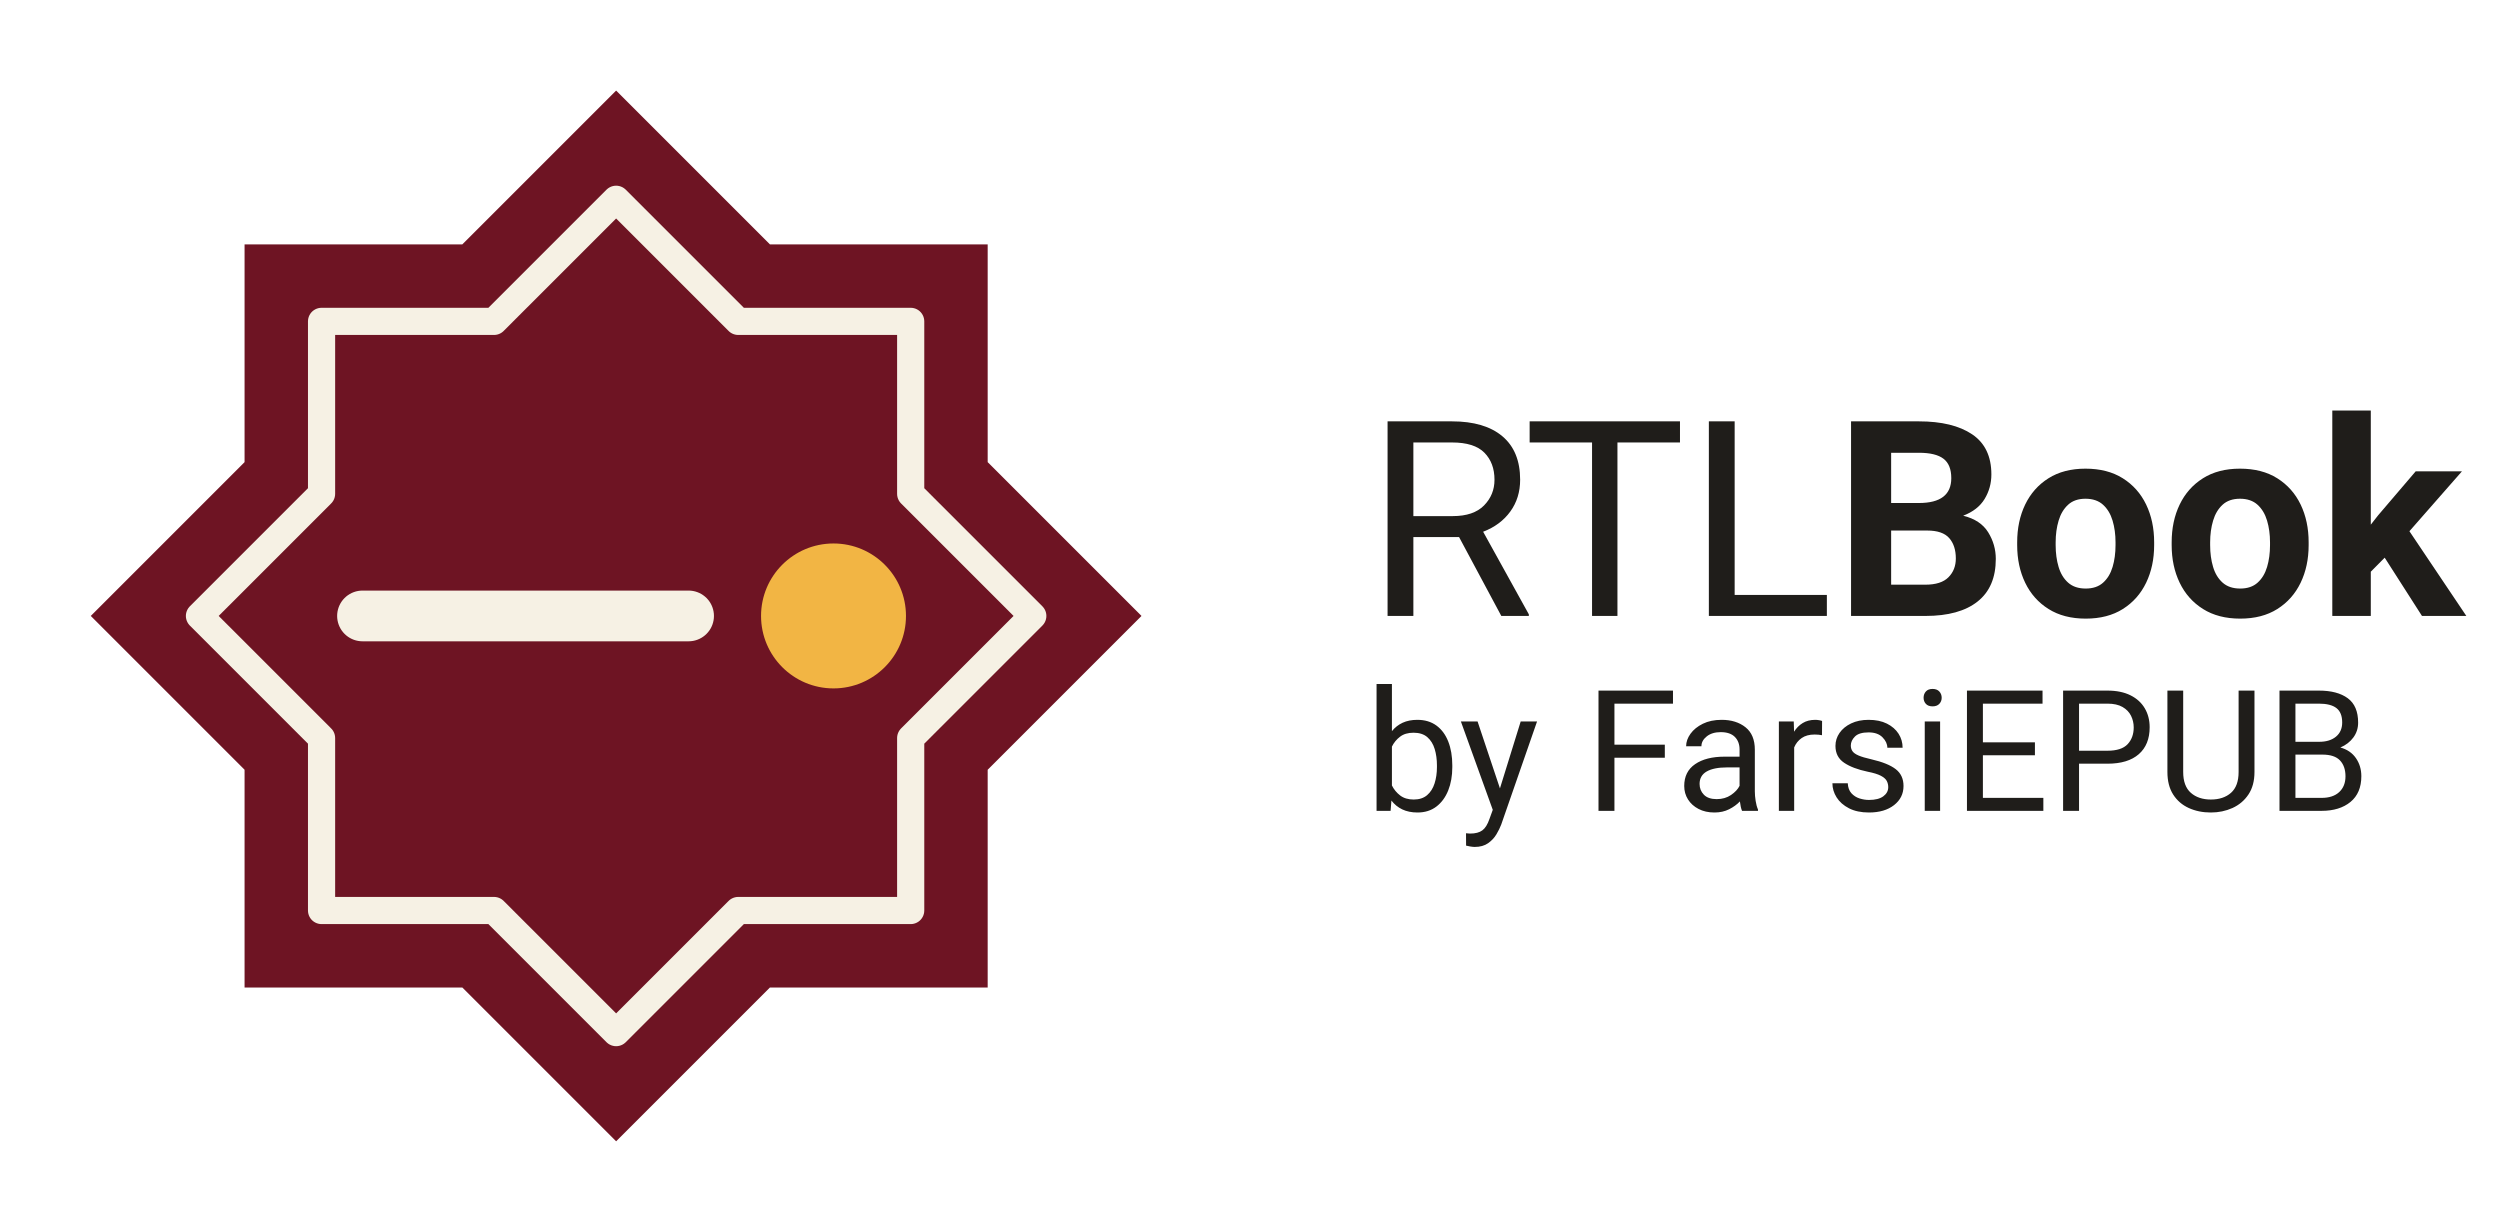
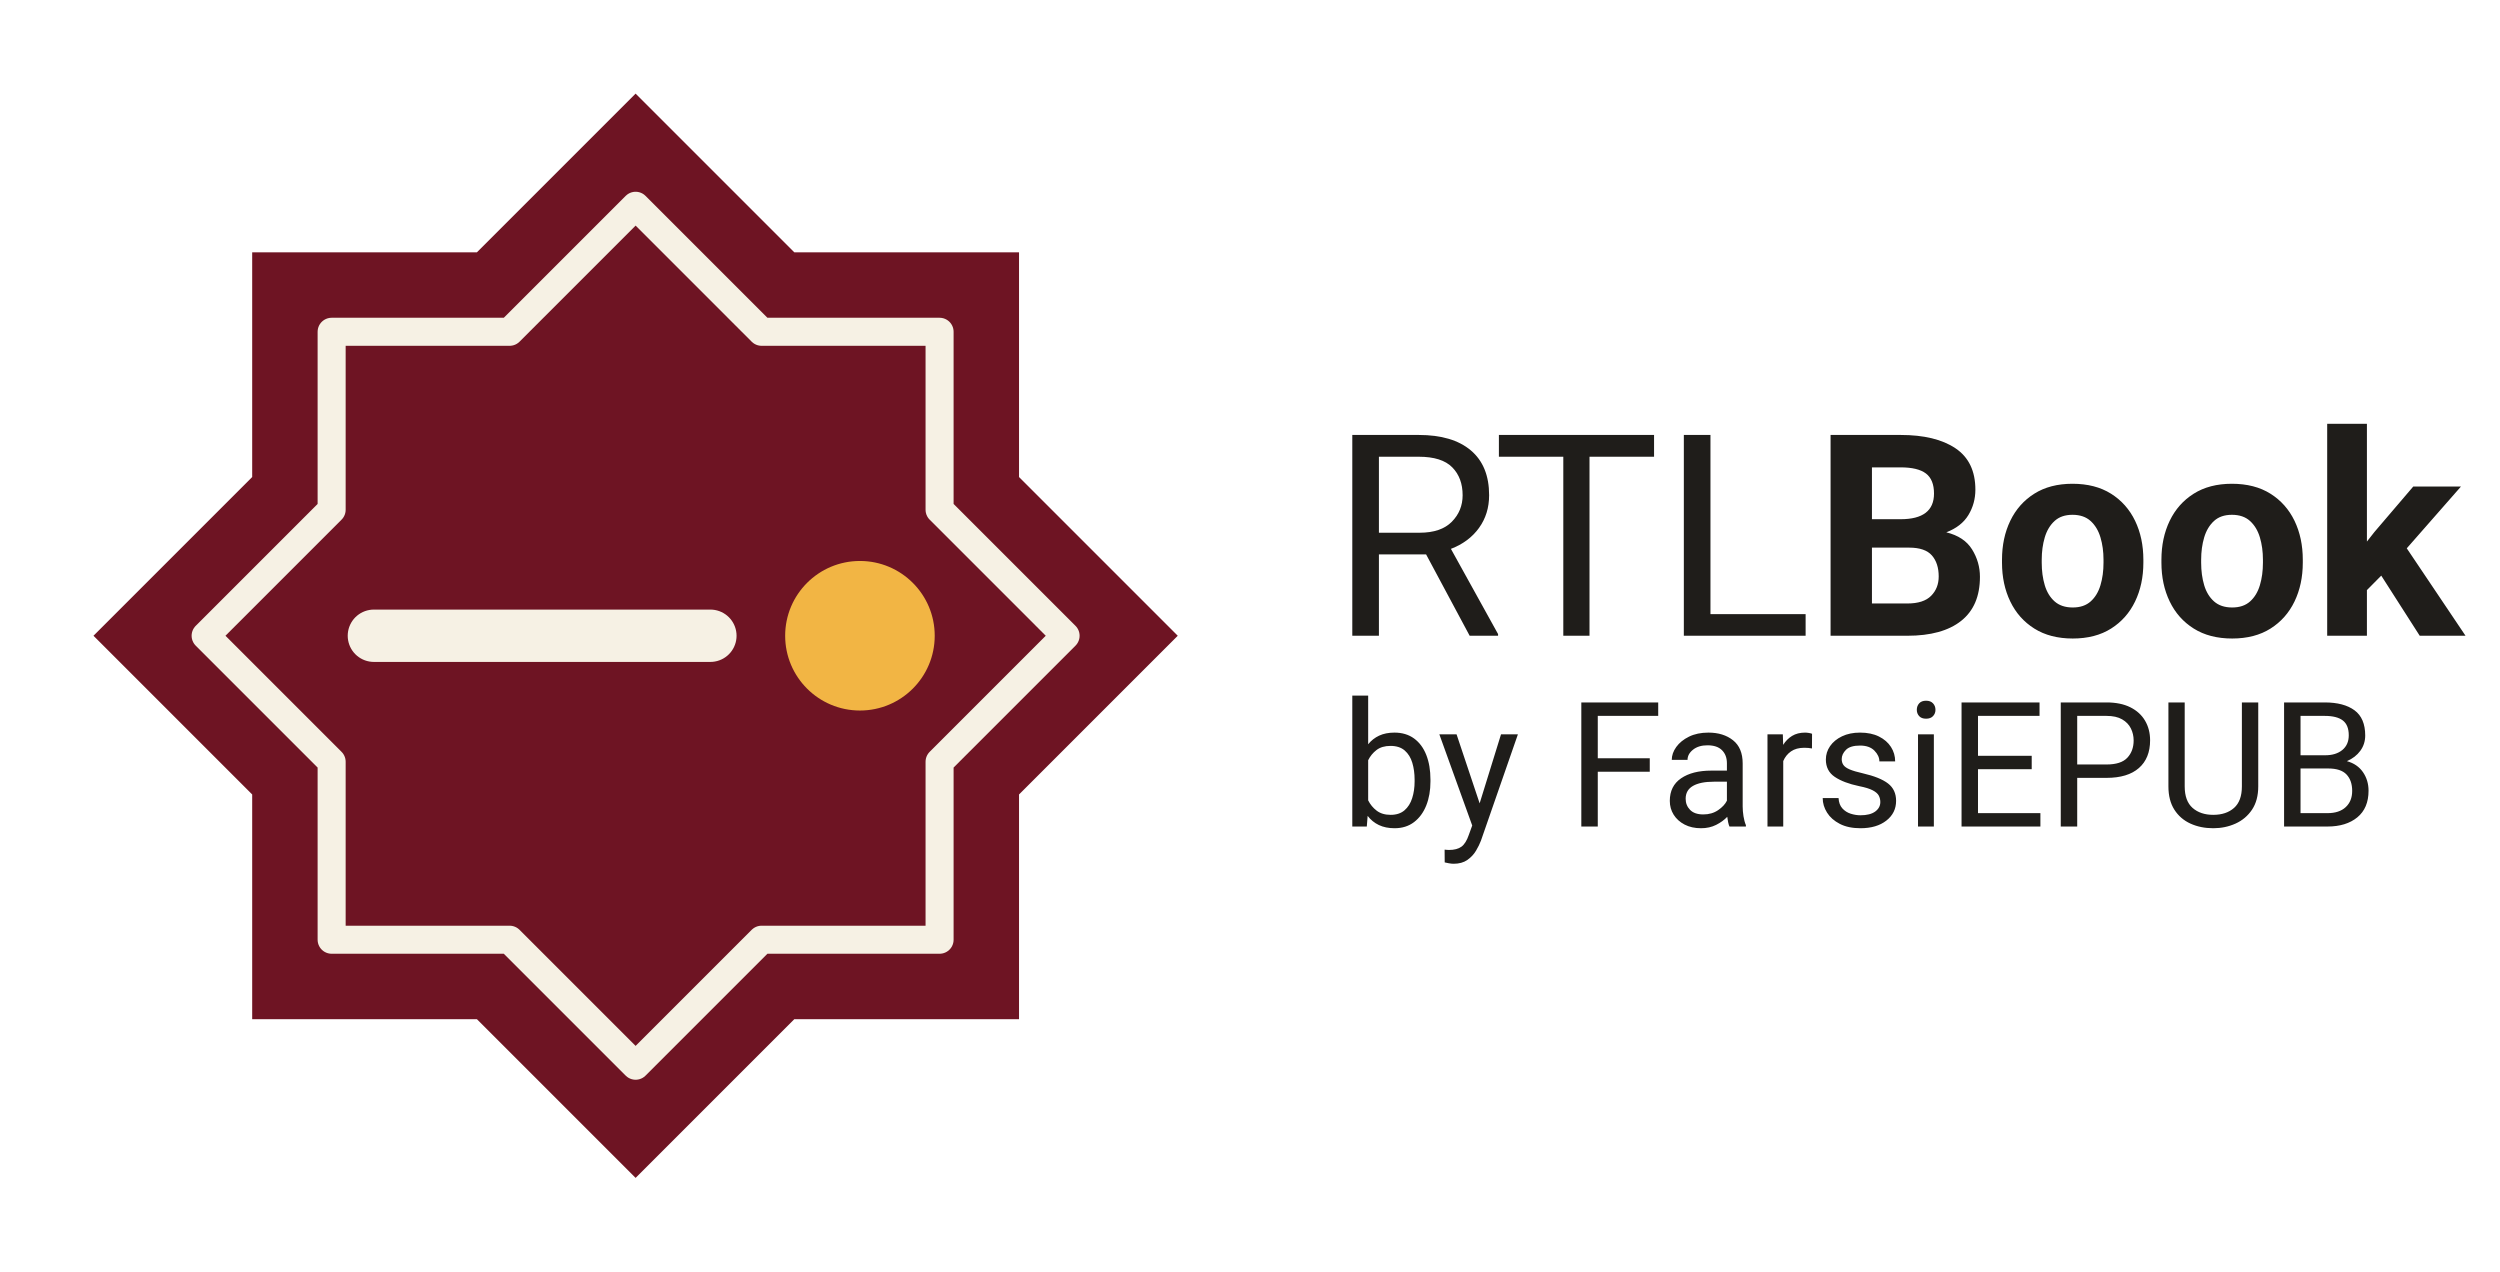
- <svg xmlns="http://www.w3.org/2000/svg" viewBox="-2 -2 137.98 68.00" width="1380" height="680" role="img" aria-label="RTLBook by FarsiEPUB">
+ <svg xmlns="http://www.w3.org/2000/svg" viewBox="-2 -2 133.73 68.00" width="1337" height="680" role="img" aria-label="RTLBook by FarsiEPUB">
  <g transform="translate(0 0)">
    <path d="M32.00 3.00L40.49 11.49L52.51 11.49L52.51 23.51L61.00 32.00L52.51 40.49L52.51 52.51L40.49 52.51L32.00 61.00L23.51 52.51L11.49 52.51L11.49 40.49L3.00 32.00L11.49 23.51L11.49 11.49L23.51 11.49Z" fill="#6E1423" />
    <path d="M32.00 9.00L38.74 15.74L48.26 15.74L48.26 25.26L55.00 32.00L48.26 38.74L48.26 48.26L38.74 48.26L32.00 55.00L25.26 48.26L15.74 48.26L15.74 38.74L9.00 32.00L15.74 25.26L15.74 15.74L25.26 15.74Z" fill="none" stroke="#F6F1E4" stroke-width="1.5" stroke-linejoin="round" />
    <circle cx="44" cy="32" r="5" fill="none" />
    <circle cx="44" cy="32" r="4" fill="#F2B544" />
    <path d="M36 32H18" stroke="#F6F1E4" stroke-width="2.8" stroke-linecap="round" fill="none" />
  </g>
-   <path fill="#1f1d1a" d="M80.862 32.0 78.531 27.647H76.008V32.0H74.584V21.259H78.14Q79.947 21.259 80.925 22.085Q81.902 22.911 81.902 24.483Q81.902 25.486 81.36 26.235Q80.818 26.984 79.859 27.352L82.382 31.911V32.0ZM78.14 22.424H76.008V26.489H78.184Q79.328 26.489 79.907 25.903Q80.486 25.316 80.486 24.483Q80.486 23.553 79.929 22.989Q79.372 22.424 78.14 22.424ZM90.725 21.259V22.424H87.273V32.0H85.871V22.424H82.426V21.259ZM98.833 30.842V32.0H92.319V21.259H93.743V30.842Z" />
-   <path fill="#1f1d1a" d="M104.277 32.0H100.168V21.259H103.916Q105.789 21.259 106.852 21.974Q107.914 22.69 107.914 24.188Q107.914 24.925 107.542 25.541Q107.169 26.157 106.357 26.467Q107.317 26.703 107.737 27.382Q108.158 28.061 108.158 28.85Q108.158 30.407 107.154 31.203Q106.151 32.0 104.277 32.0ZM103.916 22.993H102.381V25.766H103.916Q105.701 25.766 105.701 24.394Q105.701 23.649 105.269 23.321Q104.838 22.993 103.916 22.993ZM105.952 28.828Q105.952 28.12 105.587 27.703Q105.221 27.286 104.373 27.286H102.381V30.274H104.277Q105.14 30.274 105.546 29.864Q105.952 29.455 105.952 28.828ZM109.338 28.09V27.935Q109.338 26.77 109.78 25.851Q110.223 24.933 111.064 24.402Q111.905 23.87 113.108 23.87Q114.325 23.87 115.169 24.402Q116.014 24.933 116.457 25.851Q116.899 26.77 116.899 27.935V28.09Q116.899 29.248 116.457 30.167Q116.014 31.085 115.173 31.616Q114.332 32.148 113.122 32.148Q111.912 32.148 111.068 31.616Q110.223 31.085 109.78 30.167Q109.338 29.248 109.338 28.09ZM111.462 27.935V28.09Q111.462 28.754 111.625 29.296Q111.787 29.839 112.152 30.163Q112.517 30.488 113.122 30.488Q113.72 30.488 114.081 30.163Q114.443 29.839 114.605 29.296Q114.767 28.754 114.767 28.09V27.935Q114.767 27.286 114.605 26.74Q114.443 26.194 114.078 25.862Q113.712 25.53 113.108 25.53Q112.51 25.53 112.149 25.862Q111.787 26.194 111.625 26.74Q111.462 27.286 111.462 27.935ZM117.866 28.09V27.935Q117.866 26.77 118.308 25.851Q118.751 24.933 119.592 24.402Q120.433 23.87 121.636 23.87Q122.853 23.87 123.697 24.402Q124.542 24.933 124.985 25.851Q125.427 26.77 125.427 27.935V28.09Q125.427 29.248 124.985 30.167Q124.542 31.085 123.701 31.616Q122.86 32.148 121.65 32.148Q120.44 32.148 119.596 31.616Q118.751 31.085 118.308 30.167Q117.866 29.248 117.866 28.09ZM119.99 27.935V28.09Q119.99 28.754 120.153 29.296Q120.315 29.839 120.68 30.163Q121.045 30.488 121.65 30.488Q122.248 30.488 122.609 30.163Q122.971 29.839 123.133 29.296Q123.295 28.754 123.295 28.09V27.935Q123.295 27.286 123.133 26.74Q122.971 26.194 122.606 25.862Q122.24 25.53 121.636 25.53Q121.038 25.53 120.676 25.862Q120.315 26.194 120.153 26.74Q119.99 27.286 119.99 27.935ZM131.683 32.0 129.625 28.784 128.858 29.558V32.0H126.733V20.661H128.858V26.961L129.263 26.445L131.336 24.018H133.889L130.99 27.323L134.132 32.0Z" />
-   <path fill="#1f1d1a" d="M78.157 40.251V40.347Q78.157 41.068 77.931 41.633Q77.705 42.198 77.277 42.524Q76.848 42.85 76.237 42.85Q75.754 42.85 75.396 42.679Q75.038 42.508 74.796 42.189L74.751 42.759H73.976V35.756H74.824V38.359Q75.065 38.058 75.414 37.896Q75.763 37.735 76.228 37.735Q76.848 37.735 77.279 38.049Q77.71 38.364 77.933 38.931Q78.157 39.499 78.157 40.251ZM77.309 40.347V40.251Q77.309 39.759 77.186 39.349Q77.062 38.938 76.78 38.692Q76.497 38.446 76.018 38.446Q75.558 38.446 75.271 38.667Q74.983 38.888 74.824 39.212V41.359Q74.988 41.688 75.28 41.911Q75.572 42.134 76.027 42.134Q76.483 42.134 76.766 41.893Q77.049 41.651 77.179 41.243Q77.309 40.835 77.309 40.347ZM79.552 37.826 80.787 41.519 81.932 37.826H82.835L80.856 43.52Q80.765 43.762 80.594 44.052Q80.423 44.341 80.131 44.546Q79.839 44.751 79.392 44.751Q79.292 44.751 79.137 44.724Q78.982 44.697 78.918 44.678L78.914 43.995Q78.95 43.999 79.03 44.006Q79.11 44.013 79.141 44.013Q79.575 44.013 79.814 43.837Q80.053 43.662 80.208 43.206L80.391 42.704L78.631 37.826ZM89.888 39.107V39.827H87.107V42.759H86.227V36.121H90.339V36.841H87.107V39.107ZM94.151 42.759Q94.11 42.668 94.08 42.529Q94.05 42.39 94.032 42.239Q93.795 42.49 93.439 42.67Q93.084 42.85 92.628 42.85Q92.126 42.85 91.75 42.654Q91.374 42.458 91.167 42.128Q90.959 41.797 90.959 41.387Q90.959 40.593 91.561 40.181Q92.163 39.768 93.18 39.768H94.014V39.376Q94.014 38.938 93.752 38.676Q93.49 38.414 92.974 38.414Q92.496 38.414 92.202 38.649Q91.908 38.884 91.908 39.194H91.064Q91.064 38.838 91.306 38.503Q91.547 38.168 91.987 37.951Q92.427 37.735 93.025 37.735Q93.827 37.735 94.342 38.145Q94.857 38.555 94.857 39.385V41.683Q94.857 41.929 94.901 42.207Q94.944 42.485 95.031 42.686V42.759ZM92.751 42.112Q93.207 42.112 93.542 41.884Q93.877 41.656 94.014 41.378V40.361H93.316Q92.591 40.361 92.199 40.586Q91.807 40.812 91.807 41.273Q91.807 41.624 92.044 41.868Q92.281 42.112 92.751 42.112ZM98.569 37.798 98.564 38.583Q98.377 38.546 98.154 38.546Q97.721 38.546 97.443 38.74Q97.164 38.934 97.028 39.257V42.759H96.184V37.826H97.005L97.023 38.391Q97.21 38.09 97.5 37.912Q97.789 37.735 98.195 37.735Q98.286 37.735 98.405 37.755Q98.523 37.776 98.569 37.798ZM102.221 41.45Q102.221 41.268 102.141 41.111Q102.061 40.954 101.817 40.824Q101.573 40.694 101.085 40.598Q100.26 40.425 99.784 40.103Q99.307 39.782 99.307 39.175Q99.307 38.783 99.533 38.457Q99.759 38.131 100.171 37.933Q100.584 37.735 101.136 37.735Q101.728 37.735 102.148 37.944Q102.567 38.154 102.791 38.503Q103.014 38.852 103.014 39.276H102.171Q102.171 38.97 101.904 38.699Q101.637 38.428 101.136 38.428Q100.611 38.428 100.383 38.656Q100.155 38.884 100.155 39.153Q100.155 39.335 100.247 39.467Q100.338 39.599 100.582 39.704Q100.826 39.809 101.291 39.914Q102.202 40.124 102.633 40.457Q103.064 40.789 103.064 41.387Q103.064 42.034 102.542 42.442Q102.02 42.85 101.158 42.85Q100.506 42.85 100.055 42.618Q99.604 42.385 99.371 42.016Q99.139 41.647 99.139 41.236H99.987Q100.005 41.583 100.187 41.786Q100.37 41.988 100.634 42.073Q100.899 42.157 101.158 42.157Q101.674 42.157 101.947 41.957Q102.221 41.756 102.221 41.45ZM104.172 36.517Q104.172 36.312 104.297 36.171Q104.423 36.029 104.669 36.029Q104.911 36.029 105.041 36.171Q105.171 36.312 105.171 36.517Q105.171 36.713 105.041 36.852Q104.911 36.991 104.669 36.991Q104.423 36.991 104.297 36.852Q104.172 36.713 104.172 36.517ZM105.084 37.826V42.759H104.236V37.826ZM110.783 42.043V42.759H106.566V36.121H110.738V36.841H107.446V38.975H110.318V39.691H107.446V42.043ZM114.321 40.156H112.753V42.759H111.873V36.121H114.321Q115.073 36.121 115.593 36.381Q116.113 36.64 116.382 37.099Q116.651 37.557 116.651 38.145Q116.651 39.107 116.051 39.631Q115.452 40.156 114.321 40.156ZM114.321 36.841H112.753V39.44H114.321Q115.096 39.44 115.434 39.08Q115.771 38.719 115.771 38.154Q115.771 37.812 115.623 37.511Q115.475 37.21 115.155 37.026Q114.836 36.841 114.321 36.841ZM121.561 36.121H122.437V40.612Q122.437 41.359 122.104 41.856Q121.771 42.353 121.222 42.602Q120.672 42.85 120.029 42.85Q119.355 42.85 118.81 42.602Q118.265 42.353 117.948 41.856Q117.631 41.359 117.631 40.612V36.121H118.502V40.612Q118.502 41.391 118.924 41.763Q119.346 42.134 120.029 42.134Q120.722 42.134 121.142 41.763Q121.561 41.391 121.561 40.612ZM126.143 42.759H123.818V36.121H125.993Q127.014 36.121 127.586 36.542Q128.159 36.964 128.159 37.89Q128.159 38.35 127.896 38.708Q127.634 39.066 127.178 39.262Q127.739 39.417 128.038 39.85Q128.336 40.283 128.336 40.844Q128.336 41.774 127.737 42.267Q127.137 42.759 126.143 42.759ZM125.993 36.841H124.698V38.947H126.02Q126.59 38.947 126.934 38.665Q127.279 38.382 127.279 37.881Q127.279 37.333 126.962 37.087Q126.645 36.841 125.993 36.841ZM127.461 40.853Q127.461 40.297 127.158 39.976Q126.855 39.654 126.184 39.654H124.698V42.043H126.143Q126.768 42.043 127.115 41.722Q127.461 41.4 127.461 40.853Z" />
+   <path fill="#1f1d1a" d="M76.615 32.0 74.284 27.647H71.761V32.0H70.337V21.259H73.893Q75.701 21.259 76.678 22.085Q77.656 22.911 77.656 24.483Q77.656 25.486 77.113 26.235Q76.571 26.984 75.612 27.352L78.135 31.911V32.0ZM73.893 22.424H71.761V26.489H73.938Q75.081 26.489 75.66 25.903Q76.239 25.316 76.239 24.483Q76.239 23.553 75.682 22.989Q75.125 22.424 73.893 22.424ZM86.479 21.259V22.424H83.026V32.0H81.624V22.424H78.179V21.259ZM94.586 30.842V32.0H88.072V21.259H89.496V30.842Z" />
+   <path fill="#1f1d1a" d="M100.03 32.0H95.921V21.259H99.669Q101.543 21.259 102.605 21.974Q103.667 22.69 103.667 24.188Q103.667 24.925 103.295 25.541Q102.922 26.157 102.111 26.467Q103.07 26.703 103.49 27.382Q103.911 28.061 103.911 28.85Q103.911 30.407 102.907 31.203Q101.904 32.0 100.03 32.0ZM99.669 22.993H98.134V25.766H99.669Q101.454 25.766 101.454 24.394Q101.454 23.649 101.023 23.321Q100.591 22.993 99.669 22.993ZM101.705 28.828Q101.705 28.12 101.34 27.703Q100.975 27.286 100.126 27.286H98.134V30.274H100.03Q100.894 30.274 101.299 29.864Q101.705 29.455 101.705 28.828ZM105.091 28.09V27.935Q105.091 26.77 105.534 25.851Q105.976 24.933 106.817 24.402Q107.658 23.87 108.861 23.87Q110.078 23.87 110.923 24.402Q111.767 24.933 112.21 25.851Q112.653 26.77 112.653 27.935V28.09Q112.653 29.248 112.21 30.167Q111.767 31.085 110.926 31.616Q110.085 32.148 108.876 32.148Q107.666 32.148 106.821 31.616Q105.976 31.085 105.534 30.167Q105.091 29.248 105.091 28.09ZM107.216 27.935V28.09Q107.216 28.754 107.378 29.296Q107.54 29.839 107.905 30.163Q108.271 30.488 108.876 30.488Q109.473 30.488 109.835 30.163Q110.196 29.839 110.358 29.296Q110.521 28.754 110.521 28.09V27.935Q110.521 27.286 110.358 26.74Q110.196 26.194 109.831 25.862Q109.466 25.53 108.861 25.53Q108.263 25.53 107.902 25.862Q107.54 26.194 107.378 26.74Q107.216 27.286 107.216 27.935ZM113.619 28.09V27.935Q113.619 26.77 114.062 25.851Q114.504 24.933 115.345 24.402Q116.186 23.87 117.389 23.87Q118.606 23.87 119.451 24.402Q120.295 24.933 120.738 25.851Q121.181 26.77 121.181 27.935V28.09Q121.181 29.248 120.738 30.167Q120.295 31.085 119.454 31.616Q118.613 32.148 117.404 32.148Q116.194 32.148 115.349 31.616Q114.504 31.085 114.062 30.167Q113.619 29.248 113.619 28.09ZM115.744 27.935V28.09Q115.744 28.754 115.906 29.296Q116.068 29.839 116.433 30.163Q116.799 30.488 117.404 30.488Q118.001 30.488 118.363 30.163Q118.724 29.839 118.886 29.296Q119.049 28.754 119.049 28.09V27.935Q119.049 27.286 118.886 26.74Q118.724 26.194 118.359 25.862Q117.994 25.53 117.389 25.53Q116.791 25.53 116.43 25.862Q116.068 26.194 115.906 26.74Q115.744 27.286 115.744 27.935ZM127.436 32.0 125.378 28.784 124.611 29.558V32.0H122.486V20.661H124.611V26.961L125.017 26.445L127.09 24.018H129.642L126.743 27.323L129.886 32.0Z" />
+   <path fill="#1f1d1a" d="M74.518 39.697V39.793Q74.518 40.513 74.293 41.079Q74.067 41.644 73.638 41.97Q73.21 42.296 72.599 42.296Q72.116 42.296 71.758 42.125Q71.4 41.954 71.158 41.635L71.113 42.205H70.337V35.202H71.186V37.805Q71.427 37.504 71.776 37.342Q72.125 37.181 72.59 37.181Q73.21 37.181 73.641 37.495Q74.072 37.81 74.295 38.377Q74.518 38.945 74.518 39.697ZM73.67 39.793V39.697Q73.67 39.205 73.547 38.795Q73.424 38.384 73.141 38.138Q72.859 37.892 72.38 37.892Q71.92 37.892 71.632 38.113Q71.345 38.334 71.186 38.658V40.805Q71.35 41.134 71.641 41.357Q71.933 41.58 72.389 41.58Q72.845 41.58 73.128 41.339Q73.41 41.097 73.54 40.689Q73.67 40.281 73.67 39.793ZM75.914 37.272 77.149 40.965 78.293 37.272H79.196L77.217 42.966Q77.126 43.208 76.955 43.498Q76.784 43.787 76.493 43.992Q76.201 44.197 75.754 44.197Q75.654 44.197 75.499 44.17Q75.344 44.143 75.28 44.124L75.275 43.441Q75.312 43.445 75.391 43.452Q75.471 43.459 75.503 43.459Q75.936 43.459 76.176 43.283Q76.415 43.108 76.57 42.652L76.752 42.15L74.993 37.272ZM86.249 38.553V39.273H83.468V42.205H82.588V35.567H86.701V36.287H83.468V38.553ZM90.512 42.205Q90.471 42.114 90.442 41.975Q90.412 41.836 90.394 41.685Q90.157 41.936 89.801 42.116Q89.446 42.296 88.99 42.296Q88.488 42.296 88.112 42.1Q87.736 41.904 87.528 41.573Q87.321 41.243 87.321 40.833Q87.321 40.039 87.923 39.627Q88.525 39.214 89.541 39.214H90.376V38.822Q90.376 38.384 90.113 38.122Q89.851 37.86 89.336 37.86Q88.857 37.86 88.563 38.095Q88.269 38.33 88.269 38.64H87.426Q87.426 38.284 87.667 37.949Q87.909 37.614 88.349 37.397Q88.789 37.181 89.386 37.181Q90.189 37.181 90.704 37.591Q91.219 38.001 91.219 38.831V41.129Q91.219 41.375 91.262 41.653Q91.306 41.931 91.392 42.132V42.205ZM89.113 41.558Q89.569 41.558 89.904 41.33Q90.239 41.102 90.376 40.823V39.807H89.678Q88.953 39.807 88.561 40.032Q88.169 40.258 88.169 40.719Q88.169 41.07 88.406 41.314Q88.643 41.558 89.113 41.558ZM94.93 37.244 94.926 38.029Q94.739 37.992 94.516 37.992Q94.082 37.992 93.804 38.186Q93.526 38.38 93.389 38.703V42.205H92.546V37.272H93.367L93.385 37.837Q93.572 37.536 93.861 37.358Q94.151 37.181 94.557 37.181Q94.648 37.181 94.766 37.201Q94.885 37.222 94.93 37.244ZM98.582 40.896Q98.582 40.714 98.503 40.557Q98.423 40.399 98.179 40.27Q97.935 40.14 97.447 40.044Q96.622 39.871 96.145 39.549Q95.669 39.228 95.669 38.621Q95.669 38.229 95.895 37.903Q96.12 37.577 96.533 37.379Q96.946 37.181 97.497 37.181Q98.09 37.181 98.509 37.39Q98.929 37.6 99.152 37.949Q99.376 38.298 99.376 38.722H98.532Q98.532 38.416 98.266 38.145Q97.999 37.874 97.497 37.874Q96.973 37.874 96.745 38.102Q96.517 38.33 96.517 38.599Q96.517 38.781 96.608 38.913Q96.699 39.045 96.943 39.15Q97.187 39.255 97.652 39.36Q98.564 39.57 98.995 39.903Q99.426 40.235 99.426 40.833Q99.426 41.48 98.904 41.888Q98.382 42.296 97.52 42.296Q96.868 42.296 96.417 42.064Q95.965 41.831 95.733 41.462Q95.5 41.092 95.5 40.682H96.348Q96.367 41.029 96.549 41.232Q96.731 41.434 96.996 41.519Q97.26 41.603 97.52 41.603Q98.035 41.603 98.309 41.403Q98.582 41.202 98.582 40.896ZM100.534 35.963Q100.534 35.758 100.659 35.617Q100.785 35.475 101.031 35.475Q101.272 35.475 101.402 35.617Q101.532 35.758 101.532 35.963Q101.532 36.159 101.402 36.298Q101.272 36.437 101.031 36.437Q100.785 36.437 100.659 36.298Q100.534 36.159 100.534 35.963ZM101.446 37.272V42.205H100.598V37.272ZM107.145 41.489V42.205H102.927V35.567H107.099V36.287H103.807V38.421H106.68V39.137H103.807V41.489ZM110.683 39.602H109.114V42.205H108.234V35.567H110.683Q111.435 35.567 111.955 35.826Q112.475 36.086 112.744 36.545Q113.013 37.003 113.013 37.591Q113.013 38.553 112.413 39.077Q111.814 39.602 110.683 39.602ZM110.683 36.287H109.114V38.886H110.683Q111.458 38.886 111.795 38.526Q112.133 38.165 112.133 37.6Q112.133 37.258 111.985 36.957Q111.836 36.656 111.517 36.472Q111.198 36.287 110.683 36.287ZM117.923 35.567H118.798V40.058Q118.798 40.805 118.466 41.302Q118.133 41.799 117.583 42.048Q117.034 42.296 116.391 42.296Q115.716 42.296 115.171 42.048Q114.627 41.799 114.31 41.302Q113.993 40.805 113.993 40.058V35.567H114.864V40.058Q114.864 40.837 115.285 41.209Q115.707 41.58 116.391 41.58Q117.084 41.58 117.504 41.209Q117.923 40.837 117.923 40.058ZM122.505 42.205H120.18V35.567H122.355Q123.376 35.567 123.948 35.988Q124.52 36.41 124.52 37.336Q124.52 37.796 124.258 38.154Q123.996 38.512 123.54 38.708Q124.101 38.863 124.4 39.296Q124.698 39.729 124.698 40.29Q124.698 41.22 124.099 41.713Q123.499 42.205 122.505 42.205ZM122.355 36.287H121.06V38.393H122.382Q122.952 38.393 123.296 38.111Q123.64 37.828 123.64 37.326Q123.64 36.779 123.324 36.533Q123.007 36.287 122.355 36.287ZM123.823 40.299Q123.823 39.743 123.52 39.421Q123.216 39.1 122.546 39.1H121.06V41.489H122.505Q123.13 41.489 123.476 41.168Q123.823 40.846 123.823 40.299Z" />
</svg>
